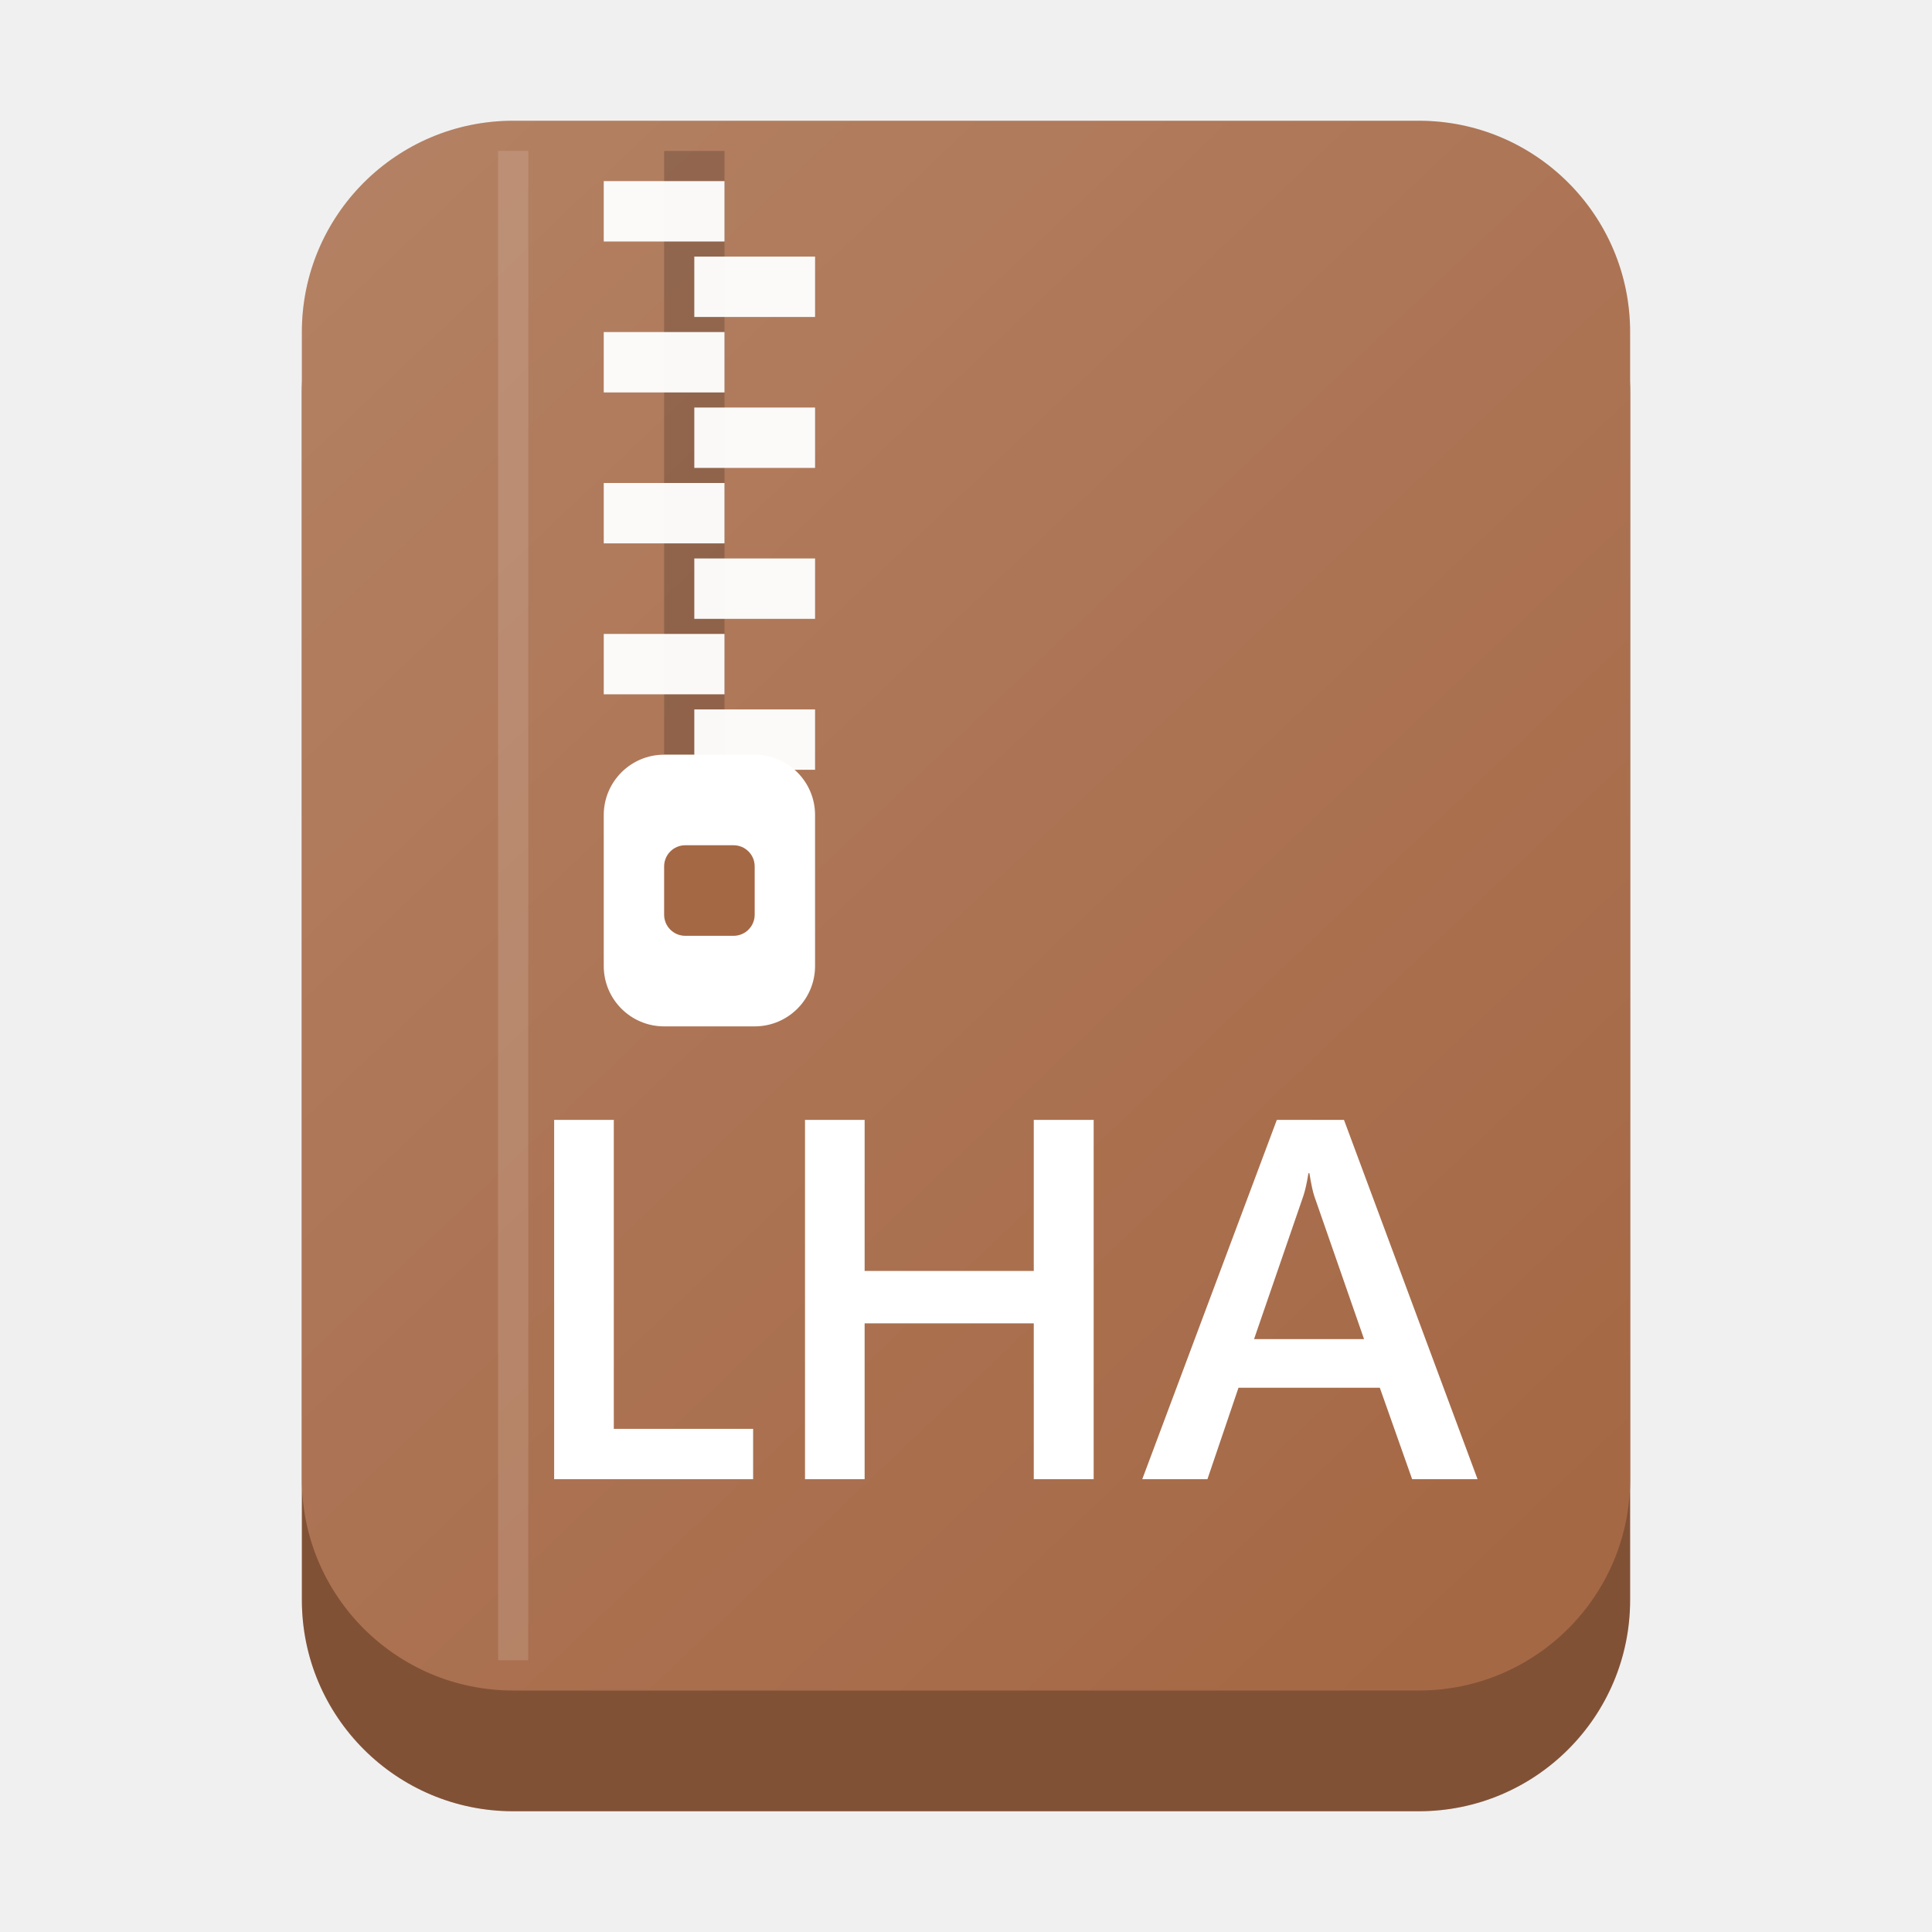
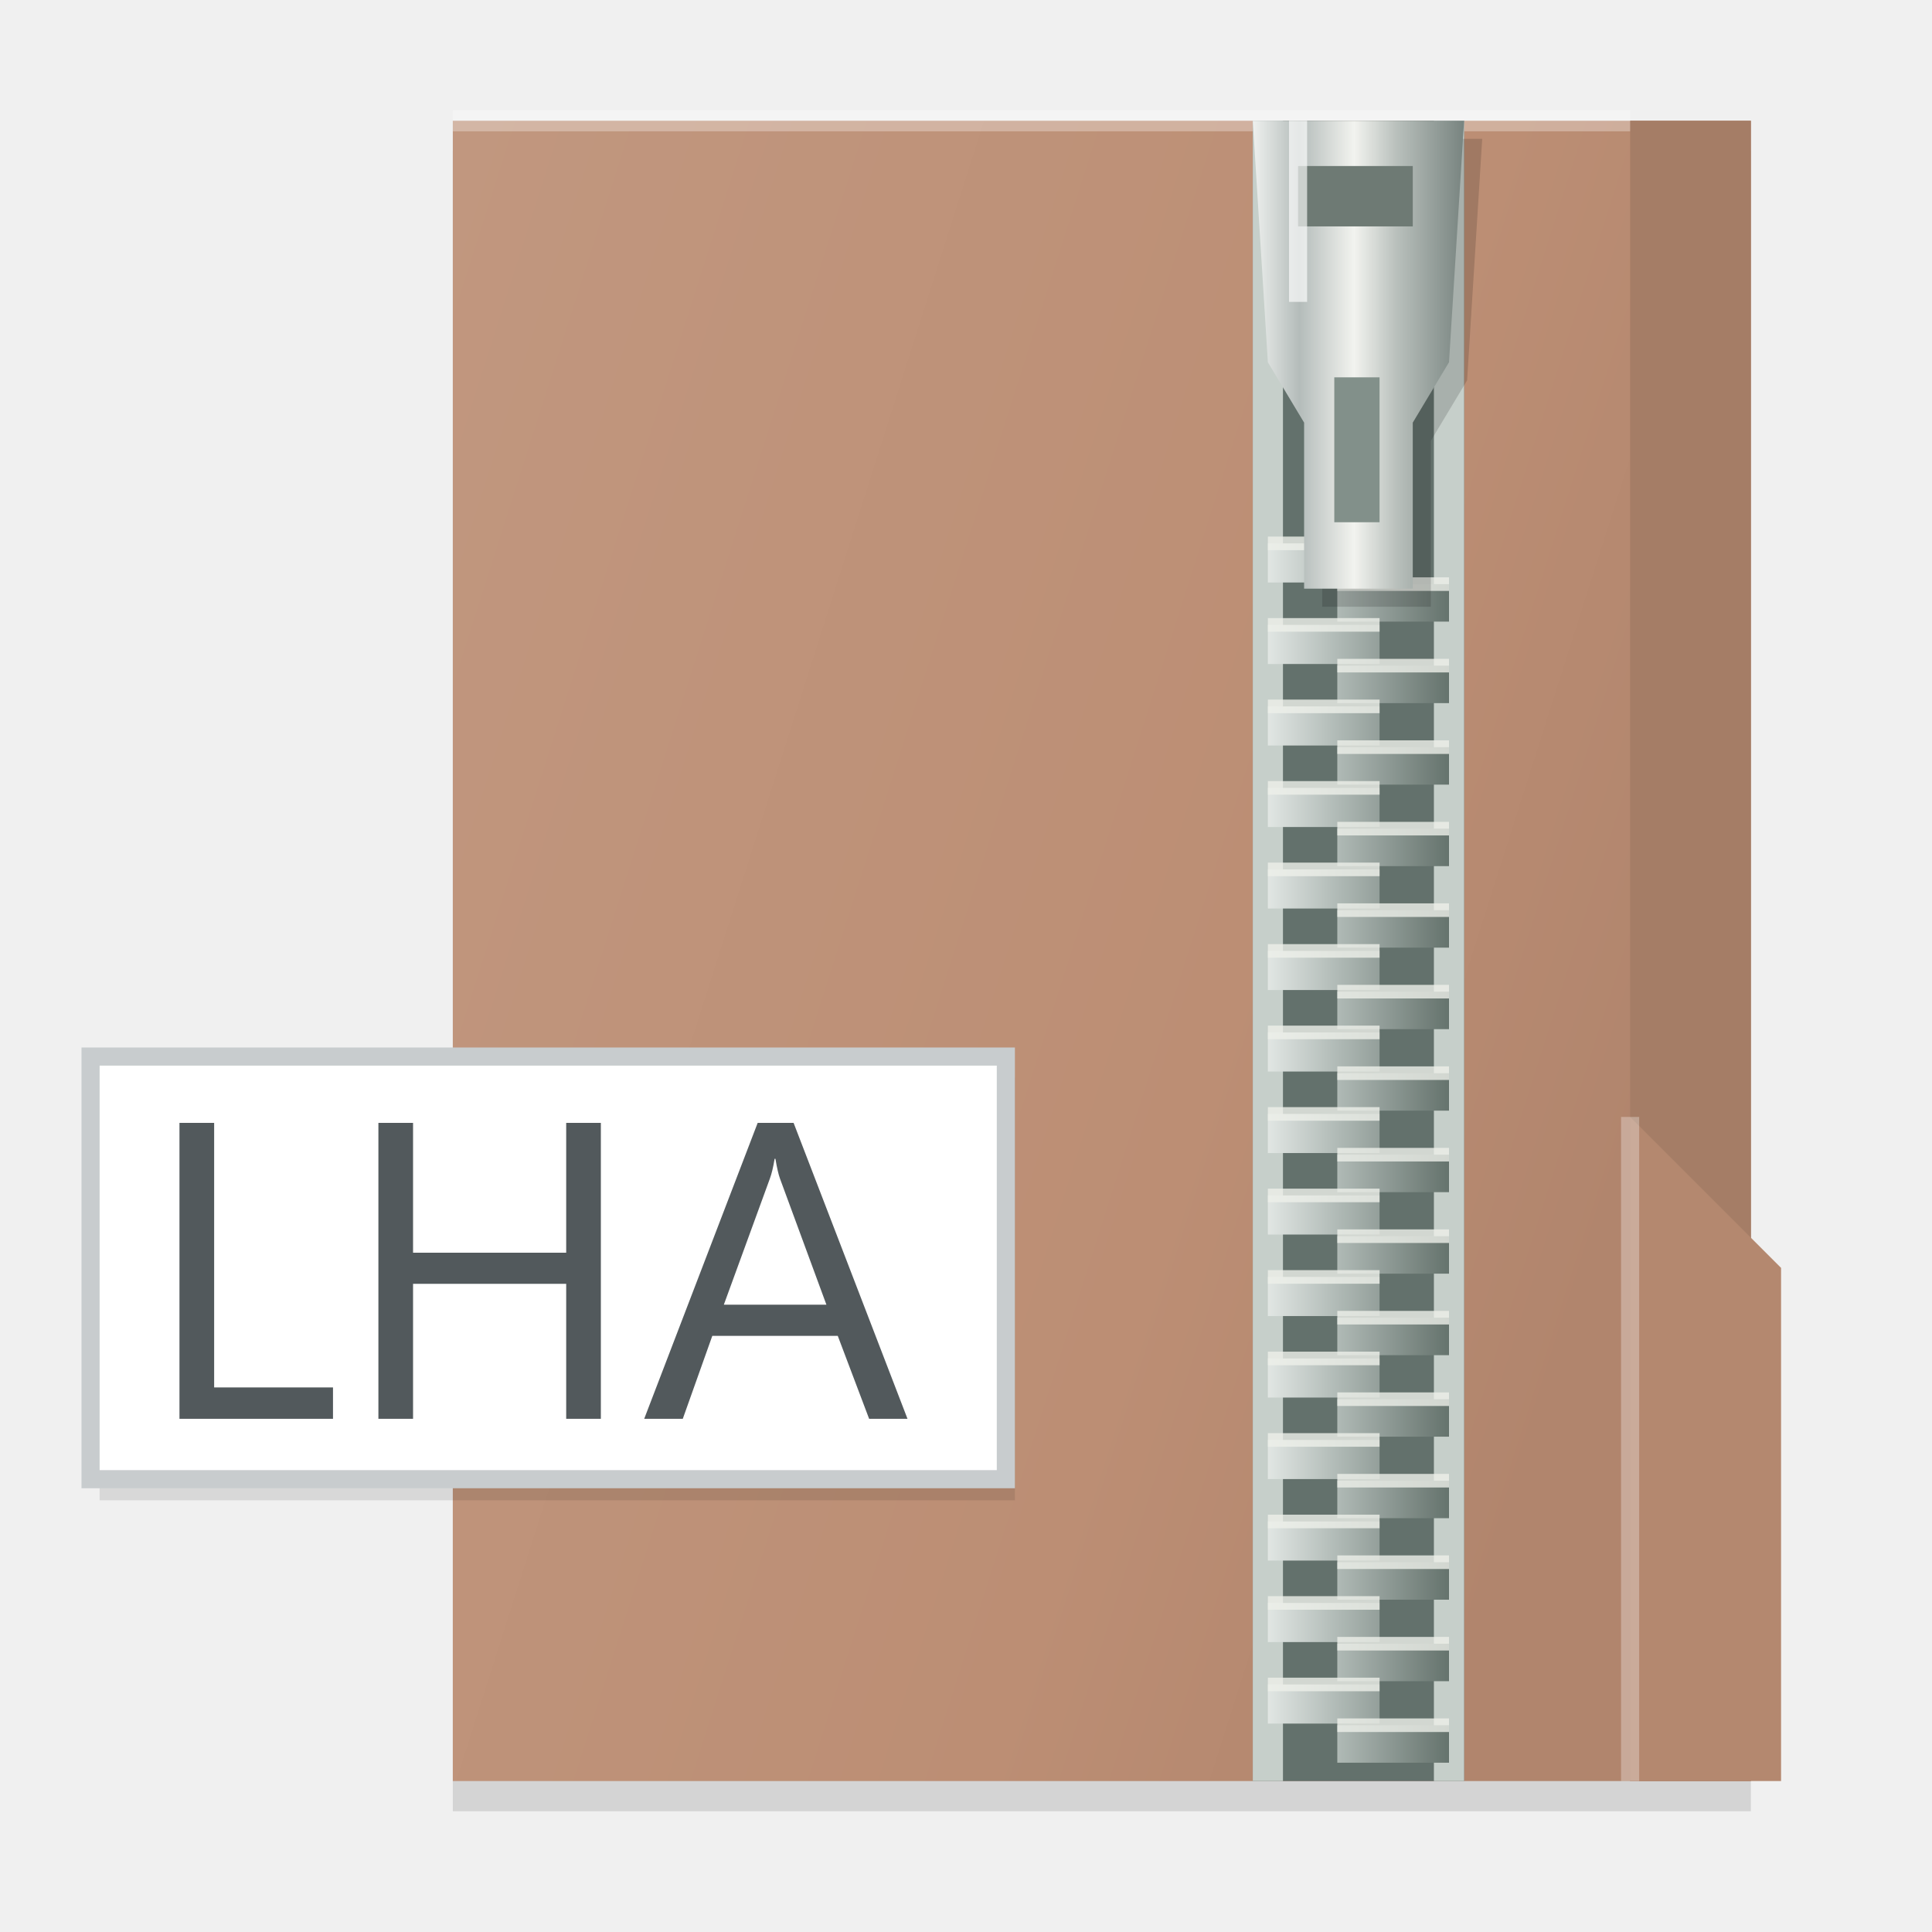
<svg xmlns="http://www.w3.org/2000/svg" width="64" height="64" viewBox="0 0 64 64">
  <defs>
-     <linearGradient id="cover" x1="0" y1="0" x2="0.8" y2="1">
-       <stop offset="0" stop-color="#a56845" />
-       <stop offset="1" stop-color="#a56845" />
+     <linearGradient id="cover" x1="0" y1="0" x2="1" y2="0.4">
+       <stop offset="0" stop-color="#c1977f" />
+       <stop offset="0.7" stop-color="#bc8e74" />
+       <stop offset="1" stop-color="#b1856d" />
    </linearGradient>
-     <linearGradient id="light" x1="0" y1="0" x2="0.8" y2="1">
-       <stop offset="0" stop-color="#ffffff" stop-opacity="0.17" />
-       <stop offset="1" stop-color="#ffffff" stop-opacity="0" />
+     <linearGradient id="teeth" x1="0" y1="0" x2="1" y2="0">
+       <stop offset="0" stop-color="#e1e6e3" />
+       <stop offset="0.4" stop-color="#aeb8b4" />
+       <stop offset="1" stop-color="#65736d" />
+     </linearGradient>
+     <linearGradient id="metal" x1="0" y1="0" x2="1" y2="0">
+       <stop offset="0" stop-color="#eef0ee" />
+       <stop offset="0.22" stop-color="#b4bcba" />
+       <stop offset="0.48" stop-color="#f2f3ef" />
+       <stop offset="0.68" stop-color="#b9c0bc" />
+       <stop offset="1" stop-color="#788480" />
    </linearGradient>
  </defs>
-   <path fill="#a56845" stroke="none" d="M 17 6 L 47 6 C 50.866 6 54 9.134 54 13 L 54 53 C 54 56.866 50.866 60 47 60 L 17 60 C 13.134 60 10 56.866 10 53 L 10 13 C 10 9.134 13.134 6 17 6 Z" />
-   <g opacity="0.22">
-     <path fill="#000000" stroke="none" d="M 17 6 L 47 6 C 50.866 6 54 9.134 54 13 L 54 53 C 54 56.866 50.866 60 47 60 L 17 60 C 13.134 60 10 56.866 10 53 L 10 13 C 10 9.134 13.134 6 17 6 Z" />
+   <g opacity="0.12">
+     <path fill="#000000" stroke="none" d="M 15 5 L 58 5 L 58 60 L 15 60 Z" />
  </g>
-   <path fill="url(#cover)" stroke="none" d="M 17 4 L 47 4 C 50.866 4 54 7.134 54 11 L 54 49 C 54 52.866 50.866 56 47 56 L 17 56 C 13.134 56 10 52.866 10 49 L 10 11 C 10 7.134 13.134 4 17 4 Z" />
-   <path fill="url(#light)" stroke="none" d="M 17 4 L 47 4 C 50.866 4 54 7.134 54 11 L 54 49 C 54 52.866 50.866 56 47 56 L 17 56 C 13.134 56 10 52.866 10 49 L 10 11 C 10 7.134 13.134 4 17 4 Z" />
-   <path fill="#000000" stroke="#ffffff" stroke-opacity="0.13" d="M 17 5 L 17 55" />
-   <path fill="#000000" stroke="#000000" stroke-opacity="0.18" stroke-width="2" d="M 23 5 L 23 25" />
-   <path fill="none" stroke="#ffffff" stroke-opacity="0.96" stroke-width="2" d="M 20 7 L 24 7 M 23 9.5 L 27 9.5" />
-   <path fill="none" stroke="#ffffff" stroke-opacity="0.96" stroke-width="2" d="M 20 12 L 24 12 M 23 14.5 L 27 14.5" />
-   <path fill="none" stroke="#ffffff" stroke-opacity="0.96" stroke-width="2" d="M 20 17 L 24 17 M 23 19.5 L 27 19.5" />
-   <path fill="none" stroke="#ffffff" stroke-opacity="0.96" stroke-width="2" d="M 20 22 L 24 22 M 23 24.5 L 27 24.5" />
-   <path fill="#ffffff" stroke="none" d="M 22 25 L 25 25 C 26.105 25 27 25.895 27 27 L 27 32 C 27 33.105 26.105 34 25 34 L 22 34 C 20.895 34 20 33.105 20 32 L 20 27 C 20 25.895 20.895 25 22 25 Z" />
-   <path fill="#a56845" stroke="none" d="M 22.7 28 L 24.3 28 C 24.486 28 24.664 28.074 24.795 28.205 C 24.926 28.336 25 28.514 25 28.7 L 25 30.3 C 25 30.486 24.926 30.664 24.795 30.795 C 24.664 30.926 24.486 31 24.3 31 L 22.7 31 C 22.514 31 22.336 30.926 22.205 30.795 C 22.074 30.664 22 30.486 22 30.3 L 22 28.7 C 22 28.514 22.074 28.336 22.205 28.205 C 22.336 28.074 22.514 28 22.7 28 Z" />
-   <g>
-     <path fill="#ffffff" stroke="none" d="M 24.948 49 L 18.357 49 L 18.357 37.097 L 20.333 37.097 L 20.333 47.332 L 24.948 47.332 L 24.948 49 Z M 36.229 49 L 34.245 49 L 34.245 43.837 L 28.642 43.837 L 28.642 49 L 26.667 49 L 26.667 37.097 L 28.642 37.097 L 28.642 42.102 L 34.245 42.102 L 34.245 37.097 L 36.229 37.097 L 36.229 49 Z M 48.946 49 L 46.779 49 L 45.708 45.97 L 41.027 45.97 L 39.998 49 L 37.839 49 L 42.297 37.097 L 44.521 37.097 L 48.946 49 Z M 45.186 44.36 L 43.534 39.612 Q 43.459 39.379 43.376 38.865 L 43.343 38.865 Q 43.268 39.338 43.177 39.612 L 41.542 44.36 L 45.186 44.36 Z" />
+   <path fill="url(#cover)" stroke="none" d="M 15 4 L 58 4 L 58 59 L 15 59 Z" />
+   <path fill="#a57d66" stroke="none" d="M 54 4 L 58 4 L 58 59 L 54 59 Z" />
+   <path fill="#000000" stroke="#ffffff" stroke-opacity="0.3" stroke-width="0.7" d="M 15 4 L 54 4" />
+   <path fill="#b4886f" stroke="none" d="M 54 37 L 59 42 L 59 59 L 54 59 Z" />
+   <path fill="#000000" stroke="#ffffff" stroke-opacity="0.3" stroke-width="0.6" d="M 54 37 L 54 59" />
+   <path fill="#63716c" stroke="none" d="M 41.5 4 L 48.5 4 L 48.5 59 L 41.5 59 Z" />
+   <path fill="#c6cfca" stroke="none" d="M 41.5 4 L 42.5 4 L 42.5 59 L 41.5 59 Z M 47.5 4 L 48.5 4 L 48.5 59 L 47.5 59 Z" />
+   <path fill="url(#teeth)" stroke="none" d="M 42 18 L 45.7 18 L 45.7 19.296 L 42 19.296 Z M 44.3 19.35 L 48 19.35 L 48 20.592 L 44.3 20.592 Z" />
+   <path fill="#000000" stroke="#edf0e9" stroke-opacity="0.8" stroke-width="0.45" d="M 42 18 L 45.7 18 M 44.3 19.35 L 48 19.35" />
+   <path fill="url(#teeth)" stroke="none" d="M 42 20.7 L 45.7 20.7 L 45.7 21.996 L 42 21.996 Z M 44.3 22.05 L 48 22.05 L 48 23.292 L 44.3 23.292 Z" />
+   <path fill="#000000" stroke="#edf0e9" stroke-opacity="0.8" stroke-width="0.45" d="M 42 20.7 L 45.7 20.7 M 44.3 22.05 L 48 22.05" />
+   <path fill="url(#teeth)" stroke="none" d="M 42 23.4 L 45.7 23.4 L 45.7 24.696 L 42 24.696 Z M 44.3 24.75 L 48 24.75 L 48 25.992 L 44.3 25.992 Z" />
+   <path fill="#000000" stroke="#edf0e9" stroke-opacity="0.8" stroke-width="0.45" d="M 42 23.4 L 45.7 23.4 M 44.3 24.75 L 48 24.75" />
+   <path fill="url(#teeth)" stroke="none" d="M 42 26.1 L 45.7 26.1 L 45.7 27.396 L 42 27.396 Z M 44.3 27.45 L 48 27.45 L 48 28.692 L 44.3 28.692 Z" />
+   <path fill="#000000" stroke="#edf0e9" stroke-opacity="0.8" stroke-width="0.45" d="M 42 26.1 L 45.7 26.1 M 44.3 27.45 L 48 27.45" />
+   <path fill="url(#teeth)" stroke="none" d="M 42 28.8 L 45.7 28.8 L 45.7 30.096 L 42 30.096 Z M 44.3 30.15 L 48 30.15 L 48 31.392 L 44.3 31.392 Z" />
+   <path fill="#000000" stroke="#edf0e9" stroke-opacity="0.8" stroke-width="0.45" d="M 42 28.8 L 45.7 28.8 M 44.3 30.15 L 48 30.15" />
+   <path fill="url(#teeth)" stroke="none" d="M 42 31.5 L 45.7 31.5 L 45.7 32.796 L 42 32.796 Z M 44.3 32.85 L 48 32.85 L 48 34.092 L 44.3 34.092 Z" />
+   <path fill="#000000" stroke="#edf0e9" stroke-opacity="0.8" stroke-width="0.45" d="M 42 31.5 L 45.7 31.5 M 44.3 32.85 L 48 32.85" />
+   <path fill="url(#teeth)" stroke="none" d="M 42 34.2 L 45.7 34.2 L 45.7 35.496 L 42 35.496 Z M 44.3 35.55 L 48 35.55 L 48 36.792 L 44.3 36.792 Z" />
+   <path fill="#000000" stroke="#edf0e9" stroke-opacity="0.8" stroke-width="0.45" d="M 42 34.2 L 45.7 34.2 M 44.3 35.55 L 48 35.55" />
+   <path fill="url(#teeth)" stroke="none" d="M 42 36.9 L 45.7 36.9 L 45.7 38.196 L 42 38.196 Z M 44.3 38.25 L 48 38.25 L 48 39.492 L 44.3 39.492 Z" />
+   <path fill="#000000" stroke="#edf0e9" stroke-opacity="0.8" stroke-width="0.45" d="M 42 36.9 L 45.7 36.9 M 44.3 38.25 L 48 38.25" />
+   <path fill="url(#teeth)" stroke="none" d="M 42 39.6 L 45.7 39.6 L 45.7 40.896 L 42 40.896 Z M 44.3 40.95 L 48 40.95 L 48 42.192 L 44.3 42.192 Z" />
+   <path fill="#000000" stroke="#edf0e9" stroke-opacity="0.8" stroke-width="0.45" d="M 42 39.6 L 45.7 39.6 M 44.3 40.95 L 48 40.95" />
+   <path fill="url(#teeth)" stroke="none" d="M 42 42.3 L 45.7 42.3 L 45.7 43.596 L 42 43.596 Z M 44.3 43.65 L 48 43.65 L 48 44.892 L 44.3 44.892 Z" />
+   <path fill="#000000" stroke="#edf0e9" stroke-opacity="0.8" stroke-width="0.45" d="M 42 42.3 L 45.7 42.3 M 44.3 43.65 L 48 43.65" />
+   <path fill="url(#teeth)" stroke="none" d="M 42 45 L 45.7 45 L 45.7 46.296 L 42 46.296 Z M 44.3 46.35 L 48 46.35 L 48 47.592 L 44.3 47.592 Z" />
+   <path fill="#000000" stroke="#edf0e9" stroke-opacity="0.8" stroke-width="0.45" d="M 42 45 L 45.7 45 M 44.3 46.35 L 48 46.35" />
+   <path fill="url(#teeth)" stroke="none" d="M 42 47.7 L 45.7 47.7 L 45.7 48.996 L 42 48.996 Z M 44.3 49.05 L 48 49.05 L 48 50.292 L 44.3 50.292 Z" />
+   <path fill="#000000" stroke="#edf0e9" stroke-opacity="0.8" stroke-width="0.45" d="M 42 47.7 L 45.7 47.7 M 44.3 49.05 L 48 49.05" />
+   <path fill="url(#teeth)" stroke="none" d="M 42 50.4 L 45.7 50.4 L 45.7 51.696 L 42 51.696 Z M 44.3 51.75 L 48 51.75 L 48 52.992 L 44.3 52.992 Z" />
+   <path fill="#000000" stroke="#edf0e9" stroke-opacity="0.8" stroke-width="0.45" d="M 42 50.4 L 45.7 50.4 M 44.3 51.75 L 48 51.75" />
+   <path fill="url(#teeth)" stroke="none" d="M 42 53.1 L 45.7 53.1 L 45.7 54.396 L 42 54.396 Z M 44.3 54.45 L 48 54.45 L 48 55.692 L 44.3 55.692 Z" />
+   <path fill="#000000" stroke="#edf0e9" stroke-opacity="0.8" stroke-width="0.45" d="M 42 53.1 L 45.7 53.1 M 44.3 54.45 L 48 54.45" />
+   <path fill="url(#teeth)" stroke="none" d="M 42 55.8 L 45.7 55.8 L 45.7 57.096 L 42 57.096 Z M 44.3 57.15 L 48 57.15 L 48 58.392 L 44.3 58.392 Z" />
+   <path fill="#000000" stroke="#edf0e9" stroke-opacity="0.8" stroke-width="0.45" d="M 42 55.8 L 45.7 55.8 M 44.3 57.15 L 48 57.15" />
+   <g opacity="0.15" transform="matrix(1 0 0 1 0.6 0.6)">
+     <path fill="#000000" stroke="none" d="M 41.5 4 L 48.5 4 L 48 12 L 46.8 14 L 46.8 19.5 L 43.2 19.5 L 43.2 14 L 42 12 Z" />
+   </g>
+   <path fill="url(#metal)" stroke="none" d="M 41.5 4 L 48.5 4 L 48 12 L 46.8 14 L 46.8 19.5 L 43.2 19.5 L 43.2 14 L 42 12 Z" />
+   <path fill="#6e7a74" stroke="none" d="M 43 5.5 L 46.8 5.5 L 46.8 7.5 L 43 7.5 Z" />
+   <path fill="#82908a" stroke="none" d="M 44.2 12.5 L 45.7 12.5 L 45.7 17.3 L 44.2 17.3 Z" />
+   <path fill="#000000" stroke="#ffffff" stroke-opacity="0.65" stroke-width="0.6" d="M 43 4 L 43 10" />
+   <g opacity="0.1">
+     <path fill="#000000" stroke="none" d="M 3.3 35.7 L 33.62 35.7 L 33.62 49.7 L 3.3 49.7 Z" />
+   </g>
+   <path fill="#ffffff" stroke="#c8ccce" stroke-width="0.6" d="M 3 35 L 33.32 35 L 33.32 49 L 3 49 Z" />
+   <g transform="matrix(1 0 0 1 4.66 33)">
+     <g>
+       <path fill="#52595c" stroke="none" d="M 6.371 14 L 1.285 14 L 1.285 4.197 L 2.434 4.197 L 2.434 12.961 L 6.371 12.961 L 6.371 14 Z M 15.244 14 L 14.096 14 L 14.096 9.529 L 9.023 9.529 L 9.023 14 L 7.875 14 L 7.875 4.197 L 9.023 4.197 L 9.023 8.497 L 14.096 8.497 L 14.096 4.197 L 15.244 4.197 L 15.244 14 Z M 25.402 14 L 24.131 14 L 23.092 11.252 L 18.936 11.252 L 17.958 14 L 16.68 14 L 20.439 4.197 L 21.629 4.197 L 25.402 14 Z M 22.716 10.22 L 21.178 6.043 Q 21.103 5.838 21.027 5.387 L 21 5.387 Q 20.932 5.804 20.843 6.043 L 19.318 10.22 L 22.716 10.22 Z" />
+     </g>
  </g>
</svg>
